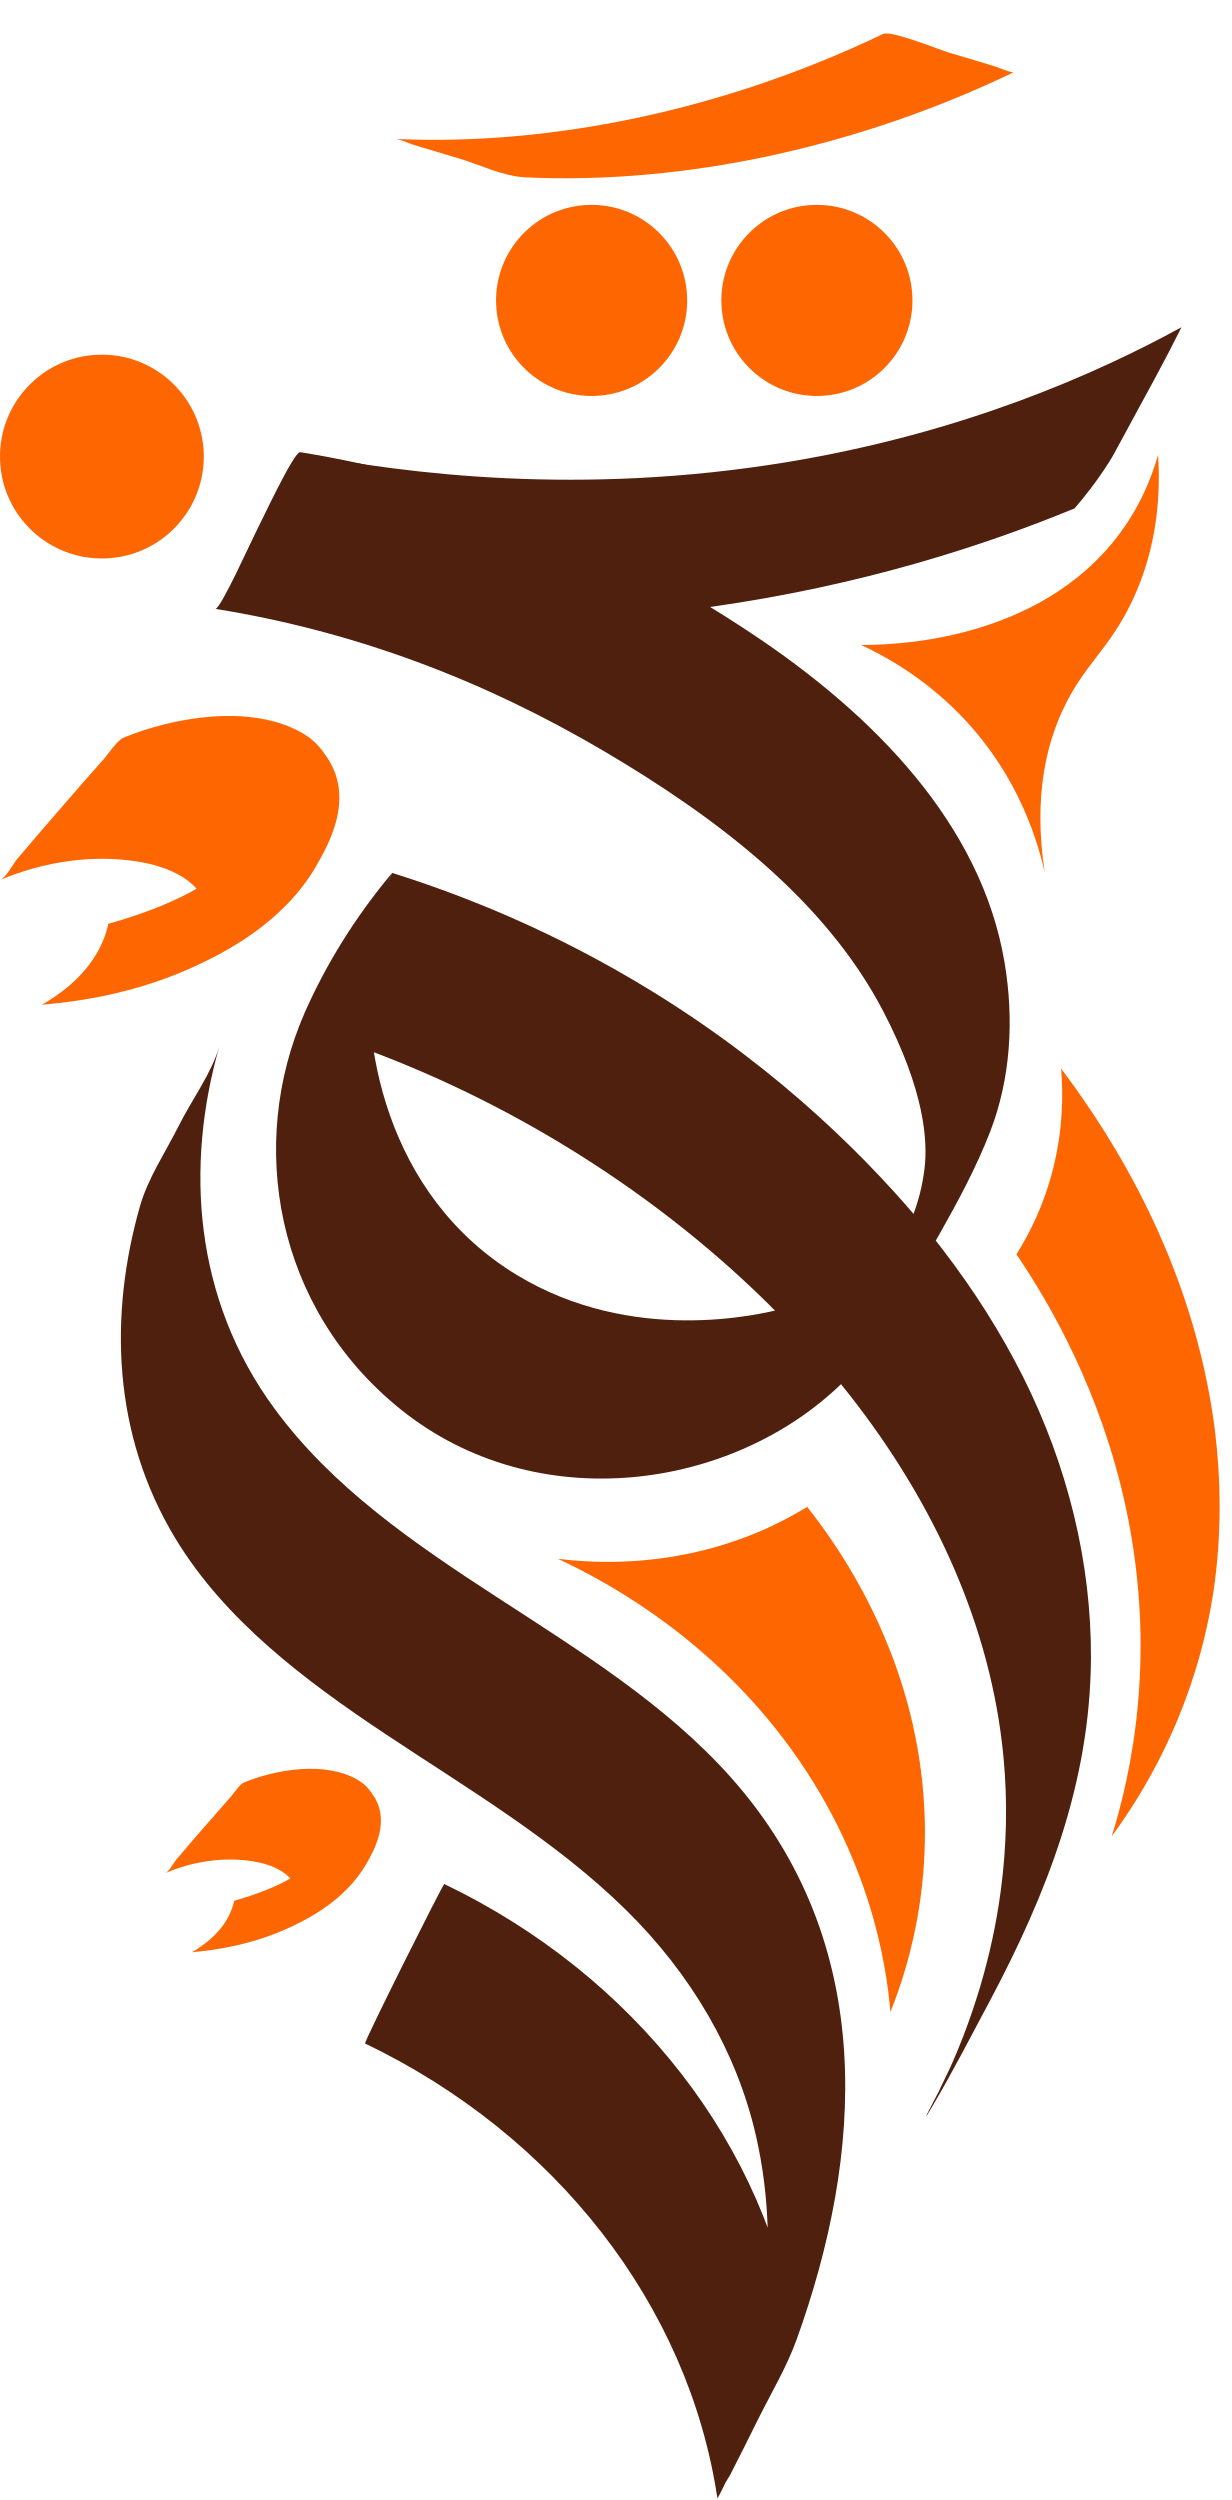
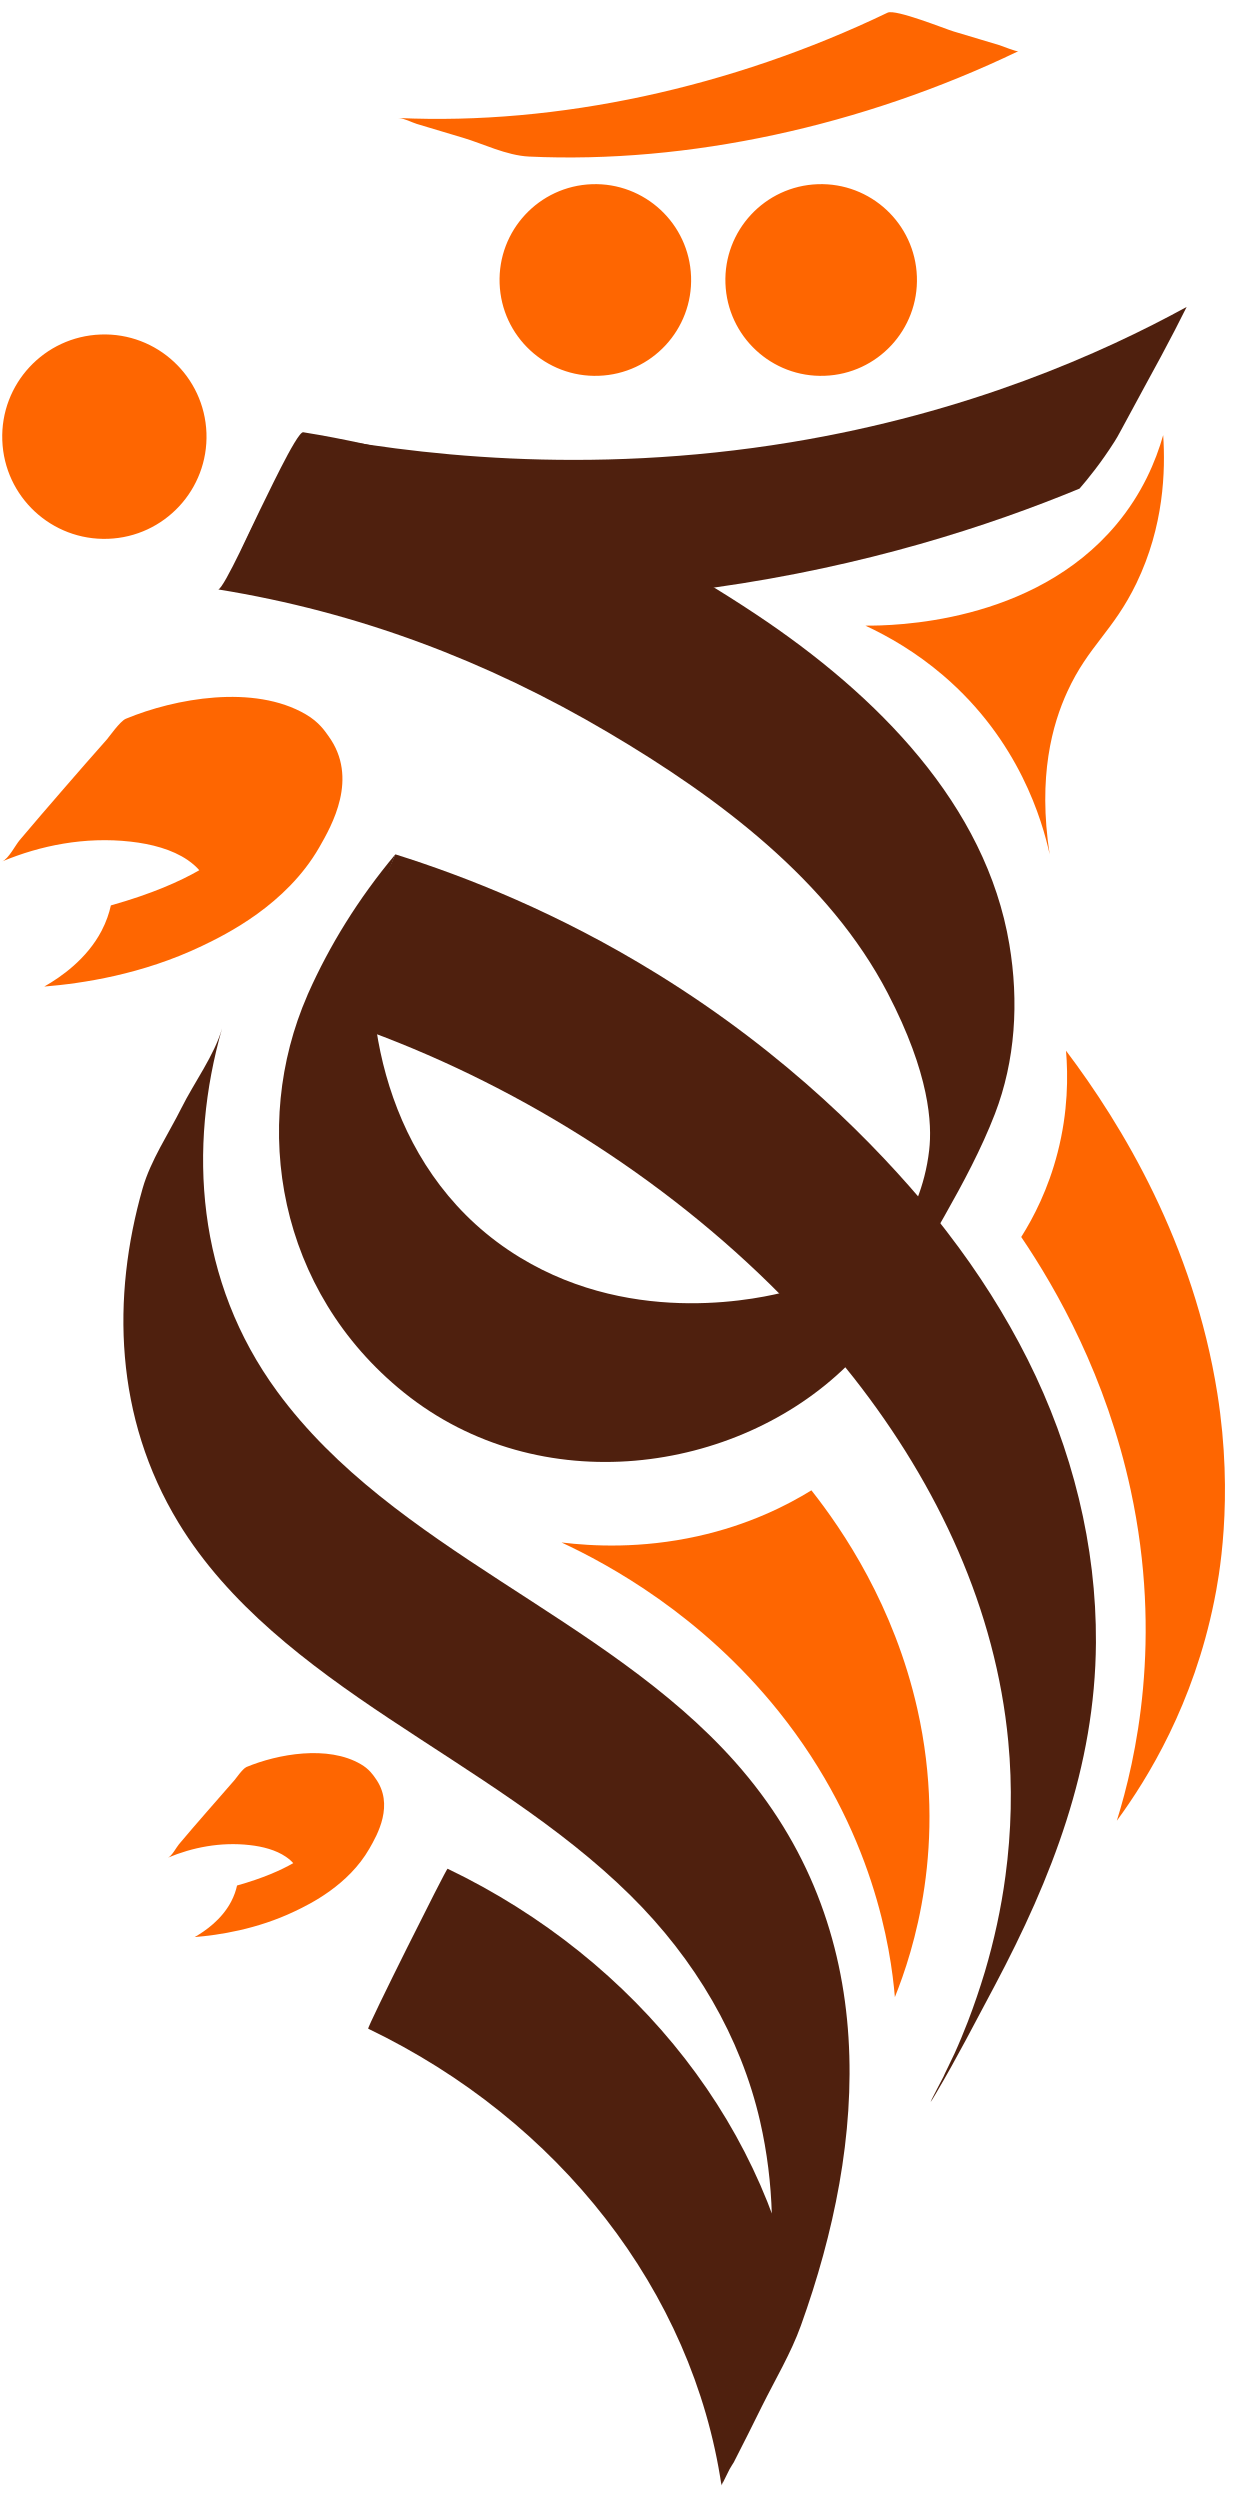
- <svg xmlns="http://www.w3.org/2000/svg" width="34" height="69" viewBox="0 0 34 69" fill="none">
-   <path d="M3.867 33.279C3.009 36.278 3.092 39.582 4.85 42.476C6.216 44.724 8.409 46.376 10.639 47.86C12.931 49.385 15.341 50.805 17.291 52.728C19.079 54.492 20.334 56.63 20.865 58.949C21.647 62.367 20.936 65.816 19.802 68.968C20.531 67.5 21.26 66.032 21.987 64.566C21.197 59.224 17.512 54.52 12.261 51.999C12.231 51.985 10.03 56.381 10.076 56.4C15.327 58.921 19.012 63.625 19.802 68.968C19.79 68.885 20.144 68.321 20.14 68.331C20.405 67.816 20.663 67.298 20.92 66.778C21.282 66.051 21.715 65.328 21.989 64.566C23.803 59.522 24.275 53.662 20.169 49.053C16.58 45.025 10.771 43.235 7.573 38.874C5.342 35.834 5.111 32.177 6.054 28.88C5.842 29.619 5.279 30.377 4.935 31.069C4.58 31.78 4.086 32.513 3.867 33.279Z" fill="#4F200E" />
-   <path d="M32.608 9.032C30.282 10.305 26.606 11.948 21.718 12.755C16.05 13.689 11.229 13.088 8.291 12.512C7.89 13.169 7.487 13.887 7.096 14.661C6.76 15.329 6.464 15.975 6.205 16.593C9.445 17.115 14.143 17.522 19.596 16.753C23.778 16.165 27.169 15.058 29.658 14.031C29.891 13.762 30.251 13.322 30.624 12.733C30.748 12.535 30.723 12.561 31.46 11.208C31.821 10.544 32.001 10.218 32.282 9.675C32.42 9.404 32.532 9.181 32.608 9.032Z" fill="#4F200E" />
-   <path d="M20.75 17.488C16.955 14.963 12.81 13.207 8.285 12.48C8.114 12.452 7.197 14.432 7.09 14.63C6.989 14.817 6.1 16.793 5.946 16.805C9.789 17.425 13.335 18.765 16.68 20.738C19.748 22.548 22.767 24.818 24.377 27.91C25.537 30.138 25.602 31.511 25.519 32.233C25.402 33.252 25.017 34.03 24.717 34.518C24.719 34.568 24.693 34.611 24.652 34.625C24.624 34.635 24.598 34.631 24.584 34.627C24.555 34.657 24.525 34.686 24.492 34.712C23.879 35.168 23.294 35.656 22.615 36.032C22.309 36.202 21.939 36.237 21.615 36.117C20.981 36.281 17.462 37.13 14.262 35.188C10.629 32.983 9.902 28.694 10.265 26.102C10.387 25.233 10.633 24.543 10.824 24.091C9.783 25.335 9.007 26.614 8.434 27.894C8.424 27.918 8.412 27.941 8.402 27.965C8.402 27.967 8.4 27.971 8.4 27.973C6.831 31.569 7.582 36.099 11.055 38.896C14.799 41.909 20.214 41.133 23.247 38.169C23.287 38.132 23.326 38.092 23.362 38.051C24.039 37.357 24.519 36.555 24.986 35.719C25.294 35.164 25.62 34.609 25.936 34.05C26.456 33.131 26.955 32.199 27.329 31.233C27.894 29.767 27.992 28.149 27.726 26.566C27.084 22.738 24.101 19.715 20.75 17.488Z" fill="#4F200E" />
-   <path d="M30.11 45.781C30.089 49.209 28.895 52.255 27.323 55.219C26.795 56.207 26.282 57.208 25.711 58.172C25.373 58.745 25.689 58.147 25.912 57.722C25.922 57.685 26.163 57.206 26.22 57.076C26.351 56.79 26.469 56.499 26.584 56.207C26.758 55.756 26.912 55.298 27.052 54.836C27.307 53.974 27.501 53.093 27.619 52.198C27.783 50.979 27.815 49.736 27.696 48.494C27.354 44.884 25.784 41.476 23.443 38.493C22.917 37.821 22.35 37.167 21.75 36.541C18.559 33.208 14.414 30.555 10.105 28.963C9.894 26.973 10.227 25.404 10.787 24.172C10.799 24.144 10.81 24.118 10.824 24.093C12.768 24.703 15.313 25.703 18.027 27.378C21.649 29.613 24.083 32.13 25.558 33.91C25.632 34.001 25.705 34.089 25.778 34.18C25.837 34.255 25.896 34.33 25.956 34.407C25.979 34.435 25.999 34.463 26.021 34.492C26.87 35.595 27.613 36.763 28.23 37.987C29.468 40.455 30.126 43.132 30.11 45.781Z" fill="#4F200E" />
-   <path d="M10.107 51.448C9.53 52.451 8.479 52.969 8.058 53.168C7.009 53.67 5.956 53.826 5.298 53.88C5.591 53.712 6.041 53.4 6.302 52.904C6.385 52.746 6.436 52.593 6.464 52.461C7.181 52.26 7.671 52.04 8.011 51.847C7.964 51.789 7.898 51.732 7.809 51.671C7.535 51.483 7.171 51.388 6.81 51.349C6.01 51.258 5.231 51.414 4.563 51.694C4.674 51.647 4.795 51.408 4.868 51.323C5.117 51.027 5.372 50.732 5.626 50.44C5.881 50.146 6.136 49.853 6.395 49.561C6.427 49.523 6.622 49.245 6.723 49.201C7.584 48.844 8.965 48.593 9.872 49.124C10.107 49.261 10.212 49.425 10.267 49.502C10.806 50.234 10.325 51.068 10.107 51.448Z" fill="#FE6601" />
-   <path d="M8.726 23.903C7.818 25.482 6.164 26.296 5.502 26.612C3.851 27.402 2.195 27.645 1.158 27.73C1.618 27.467 2.327 26.975 2.736 26.195C2.867 25.944 2.946 25.707 2.991 25.497C4.121 25.179 4.892 24.836 5.425 24.529C5.35 24.441 5.247 24.348 5.109 24.251C4.676 23.954 4.103 23.806 3.536 23.743C2.276 23.601 1.053 23.848 0.002 24.286C0.176 24.213 0.365 23.836 0.48 23.702C0.873 23.235 1.272 22.773 1.673 22.311C2.074 21.848 2.475 21.386 2.884 20.928C2.936 20.87 3.242 20.43 3.402 20.363C4.757 19.8 6.929 19.407 8.357 20.24C8.728 20.456 8.89 20.712 8.979 20.835C9.827 21.995 9.068 23.306 8.726 23.903Z" fill="#FE6601" />
-   <path d="M5.623 12.5C5.678 14.053 4.467 15.356 2.914 15.412C1.361 15.467 0.057 14.256 0.002 12.703C-0.055 11.15 1.158 9.846 2.711 9.791C4.261 9.734 5.565 10.947 5.623 12.5Z" fill="#FE6601" />
-   <path d="M18.964 8.197C19.018 9.653 17.88 10.876 16.424 10.927C14.967 10.98 13.745 9.842 13.693 8.386C13.64 6.93 14.778 5.707 16.234 5.656C17.688 5.605 18.911 6.741 18.964 8.197Z" fill="#FE6601" />
-   <path d="M25.182 8.197C25.235 9.653 24.097 10.876 22.641 10.927C21.185 10.98 19.964 9.842 19.911 8.386C19.858 6.93 20.996 5.707 22.452 5.656C23.908 5.605 25.131 6.741 25.182 8.197Z" fill="#FE6601" />
-   <path d="M27.973 1.997C23.666 4.066 18.871 5.099 14.501 4.895C13.881 4.866 13.225 4.538 12.689 4.38C12.264 4.255 11.842 4.129 11.421 4C11.271 3.955 11.071 3.842 10.903 3.834C15.271 4.036 20.068 3.005 24.375 0.936C24.595 0.831 25.972 1.389 26.187 1.452C26.612 1.576 27.035 1.703 27.455 1.831C27.52 1.851 27.929 2.017 27.973 1.997Z" fill="#FE6601" />
-   <path d="M33.366 44.632C32.795 47.465 31.547 49.505 30.685 50.679C31.213 48.982 31.954 45.694 31.069 41.589C30.393 38.456 29.034 36.067 28.054 34.619C28.395 34.078 28.799 33.297 29.055 32.296C29.346 31.169 29.344 30.182 29.287 29.494C30.835 31.547 32.797 34.791 33.453 38.926C33.917 41.854 33.481 44.063 33.366 44.632Z" fill="#FE6601" />
-   <path d="M24.575 55.531C25.079 54.279 26.037 51.343 25.194 47.603C24.552 44.762 23.149 42.693 22.278 41.589C21.616 41.998 20.561 42.539 19.136 42.853C17.589 43.195 16.25 43.128 15.398 43.023C16.698 43.63 19.237 45.007 21.375 47.67C23.998 50.944 24.465 54.221 24.575 55.531Z" fill="#FE6601" />
-   <path d="M28.836 24.091C28.506 21.945 28.911 20.511 29.324 19.614C29.903 18.352 30.587 17.956 31.227 16.631C31.981 15.064 32.027 13.547 31.962 12.559C31.758 13.276 31.385 14.167 30.672 15.019C28.378 17.761 24.506 17.804 23.763 17.8C24.397 18.095 25.155 18.529 25.906 19.172C28.004 20.965 28.633 23.172 28.836 24.091Z" fill="#FE6601" />
+ <svg xmlns="http://www.w3.org/2000/svg" width="79" height="160" viewBox="0 0 79 160" fill="none">
+   <path d="M9.13 76.05C7.137 83.027 7.33 90.711 11.417 97.444C14.591 102.675 19.689 106.517 24.874 109.968C30.201 113.517 35.804 116.821 40.337 121.293C44.494 125.397 47.41 130.37 48.646 135.766C50.465 143.717 48.811 151.741 46.175 159.072C47.87 155.657 49.564 152.242 51.255 148.832C49.417 136.405 40.852 125.462 28.644 119.597C28.576 119.565 23.459 129.791 23.565 129.837C35.772 135.701 44.338 146.644 46.175 159.072C46.147 158.879 46.969 157.569 46.96 157.592C47.576 156.392 48.177 155.188 48.774 153.98C49.615 152.288 50.621 150.606 51.259 148.832C55.475 137.099 56.573 123.467 47.029 112.744C38.684 103.373 25.181 99.209 17.746 89.066C12.561 81.993 12.023 73.486 14.214 65.815C13.723 67.534 12.414 69.299 11.615 70.907C10.788 72.562 9.64 74.267 9.13 76.05Z" fill="#4F200E" />
+   <path d="M75.946 19.644C70.54 22.604 61.993 26.428 50.63 28.303C37.454 30.477 26.248 29.08 19.418 27.738C18.486 29.268 17.549 30.936 16.64 32.738C15.859 34.291 15.17 35.794 14.568 37.233C22.1 38.446 33.022 39.393 45.698 37.605C55.421 36.236 63.302 33.662 69.089 31.272C69.631 30.647 70.466 29.622 71.335 28.252C71.624 27.793 71.564 27.852 73.277 24.704C74.118 23.16 74.536 22.402 75.188 21.138C75.509 20.508 75.771 19.989 75.946 19.644Z" fill="#4F200E" />
+   <path d="M48.38 39.315C39.557 33.441 29.922 29.355 19.405 27.664C19.005 27.599 16.874 32.205 16.626 32.664C16.392 33.101 14.325 37.697 13.967 37.724C22.9 39.167 31.144 42.284 38.919 46.875C46.052 51.085 53.069 56.366 56.812 63.558C59.508 68.743 59.66 71.937 59.467 73.614C59.196 75.986 58.3 77.797 57.602 78.932C57.607 79.047 57.547 79.148 57.451 79.18C57.386 79.203 57.327 79.194 57.295 79.185C57.226 79.254 57.157 79.323 57.079 79.382C55.655 80.444 54.296 81.579 52.716 82.452C52.004 82.848 51.145 82.93 50.392 82.65C48.917 83.031 40.738 85.008 33.298 80.49C24.852 75.361 23.162 65.383 24.006 59.353C24.291 57.331 24.861 55.727 25.306 54.674C22.886 57.57 21.081 60.543 19.749 63.522C19.726 63.577 19.698 63.632 19.676 63.687C19.676 63.692 19.671 63.701 19.671 63.705C16.024 72.07 17.77 82.609 25.844 89.117C34.547 96.125 47.136 94.319 54.185 87.425C54.277 87.338 54.369 87.246 54.452 87.15C56.027 85.536 57.143 83.67 58.227 81.726C58.943 80.435 59.701 79.143 60.436 77.843C61.644 75.706 62.806 73.536 63.674 71.289C64.987 67.879 65.217 64.114 64.597 60.433C63.105 51.526 56.169 44.494 48.38 39.315Z" fill="#4F200E" />
+   <path d="M70.14 105.133C70.09 113.107 67.316 120.194 63.66 127.088C62.434 129.386 61.239 131.716 59.912 133.959C59.127 135.292 59.862 133.9 60.381 132.911C60.404 132.824 60.964 131.712 61.097 131.409C61.4 130.742 61.676 130.066 61.942 129.386C62.346 128.338 62.705 127.272 63.031 126.197C63.623 124.193 64.073 122.143 64.349 120.061C64.73 117.225 64.803 114.334 64.528 111.444C63.733 103.047 60.082 95.119 54.64 88.179C53.418 86.616 52.1 85.095 50.704 83.638C43.286 75.885 33.651 69.712 23.634 66.008C23.143 61.38 23.919 57.73 25.219 54.863C25.246 54.798 25.274 54.739 25.306 54.679C29.825 56.099 35.741 58.424 42.051 62.322C50.469 67.52 56.128 73.375 59.559 77.516C59.728 77.728 59.898 77.934 60.068 78.146C60.206 78.32 60.344 78.495 60.482 78.674C60.537 78.739 60.583 78.803 60.633 78.872C62.608 81.436 64.335 84.153 65.768 87.002C68.648 92.743 70.177 98.97 70.14 105.133Z" fill="#4F200E" />
+   <path d="M23.639 118.315C22.298 120.65 19.855 121.854 18.877 122.318C16.438 123.485 13.99 123.848 12.46 123.972C13.14 123.582 14.187 122.856 14.794 121.702C14.986 121.334 15.106 120.98 15.17 120.673C16.837 120.204 17.976 119.694 18.766 119.243C18.656 119.11 18.505 118.977 18.298 118.834C17.659 118.398 16.814 118.177 15.974 118.085C14.114 117.874 12.304 118.237 10.752 118.889C11.009 118.779 11.289 118.223 11.459 118.025C12.038 117.336 12.63 116.651 13.223 115.971C13.815 115.286 14.408 114.606 15.009 113.926C15.083 113.838 15.538 113.19 15.772 113.089C17.774 112.257 20.985 111.674 23.093 112.91C23.639 113.227 23.883 113.609 24.011 113.788C25.265 115.493 24.144 117.432 23.639 118.315Z" fill="#FE6601" />
+   <path d="M20.428 54.238C18.315 57.91 14.471 59.803 12.933 60.539C9.093 62.377 5.244 62.943 2.833 63.14C3.903 62.529 5.552 61.385 6.503 59.569C6.806 58.985 6.99 58.434 7.095 57.947C9.722 57.207 11.514 56.407 12.754 55.695C12.579 55.488 12.34 55.272 12.019 55.047C11.013 54.357 9.681 54.013 8.363 53.865C5.433 53.535 2.59 54.109 0.146 55.129C0.551 54.959 0.992 54.081 1.258 53.769C2.172 52.684 3.1 51.609 4.032 50.533C4.964 49.458 5.897 48.383 6.847 47.316C6.967 47.183 7.679 46.158 8.051 46.002C11.201 44.692 16.249 43.777 19.569 45.717C20.433 46.218 20.809 46.815 21.016 47.1C22.986 49.798 21.223 52.85 20.428 54.238Z" fill="#FE6601" />
+   <path d="M13.213 27.71C13.342 31.322 10.527 34.356 6.917 34.484C3.307 34.613 0.276 31.796 0.147 28.183C0.014 24.571 2.834 21.538 6.444 21.409C10.049 21.276 13.08 24.098 13.213 27.71Z" fill="#FE6601" />
+   <path d="M44.228 17.7C44.352 21.087 41.707 23.932 38.322 24.051C34.937 24.175 32.094 21.528 31.975 18.141C31.851 14.754 34.496 11.909 37.881 11.789C41.261 11.67 44.104 14.312 44.228 17.7Z" fill="#FE6601" />
+   <path d="M58.681 17.7C58.805 21.087 56.16 23.932 52.775 24.051C49.39 24.175 46.552 21.528 46.428 18.141C46.304 14.754 48.949 11.909 52.334 11.789C55.719 11.67 58.562 14.312 58.681 17.7Z" fill="#FE6601" />
+   <path d="M65.171 3.278C55.159 8.09 44.013 10.493 33.854 10.02C32.411 9.951 30.887 9.188 29.642 8.82C28.655 8.531 27.672 8.237 26.694 7.938C26.345 7.832 25.881 7.57 25.49 7.552C35.645 8.021 46.796 5.622 56.808 0.81C57.318 0.566 60.519 1.862 61.02 2.009C62.007 2.299 62.99 2.593 63.968 2.892C64.12 2.938 65.07 3.324 65.171 3.278Z" fill="#FE6601" />
+   <path d="M77.709 102.459C76.382 109.05 73.479 113.797 71.477 116.527C72.703 112.579 74.425 104.932 72.368 95.381C70.797 88.092 67.637 82.535 65.359 79.167C66.154 77.907 67.091 76.092 67.688 73.762C68.363 71.142 68.358 68.844 68.225 67.245C71.826 72.02 76.386 79.566 77.911 89.186C78.991 95.997 77.976 101.135 77.709 102.459Z" fill="#FE6601" />
+   <path d="M57.272 127.815C58.443 124.901 60.67 118.071 58.709 109.371C57.217 102.762 53.956 97.95 51.93 95.381C50.392 96.332 47.939 97.591 44.628 98.322C41.032 99.117 37.918 98.961 35.938 98.718C38.961 100.129 44.862 103.332 49.831 109.527C55.931 117.143 57.014 124.768 57.272 127.815Z" fill="#FE6601" />
+   <path d="M67.178 54.674C66.411 49.683 67.353 46.346 68.312 44.26C69.658 41.323 71.247 40.404 72.735 37.32C74.49 33.675 74.595 30.146 74.444 27.848C73.971 29.516 73.103 31.589 71.445 33.57C66.112 39.949 57.111 40.05 55.384 40.041C56.858 40.726 58.622 41.737 60.367 43.23C65.244 47.404 66.705 52.537 67.178 54.674Z" fill="#FE6601" />
</svg>
